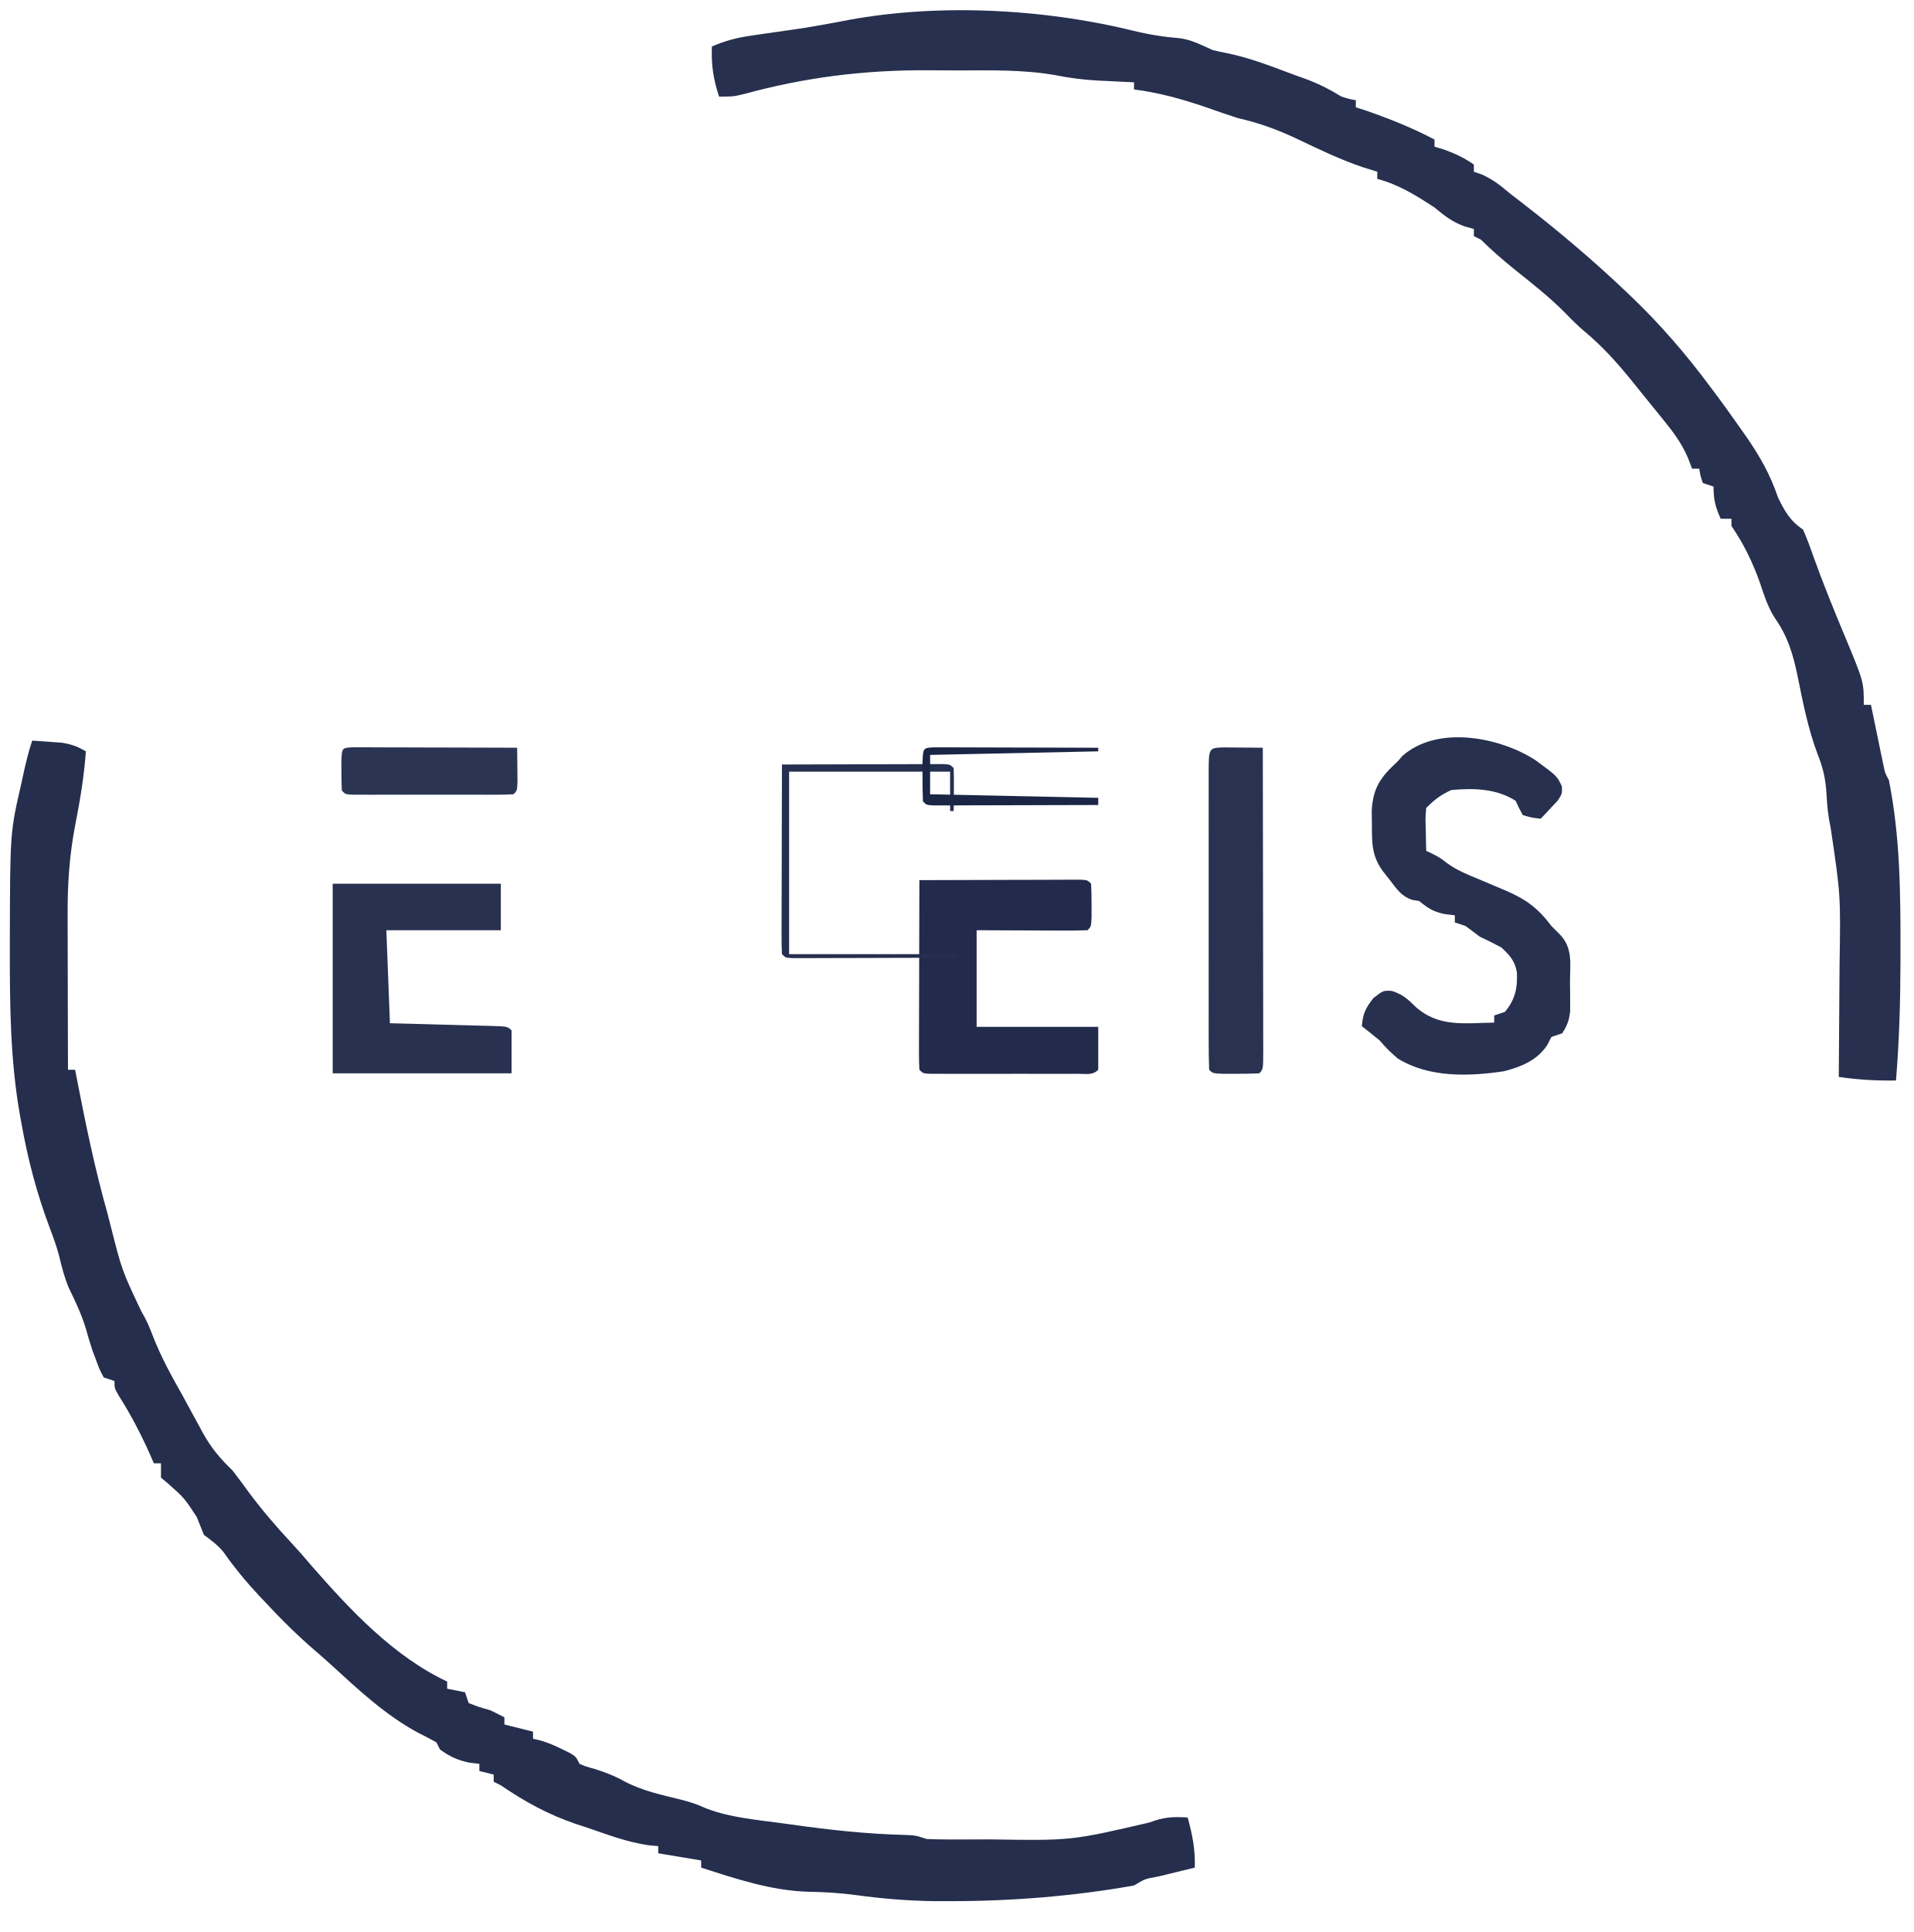
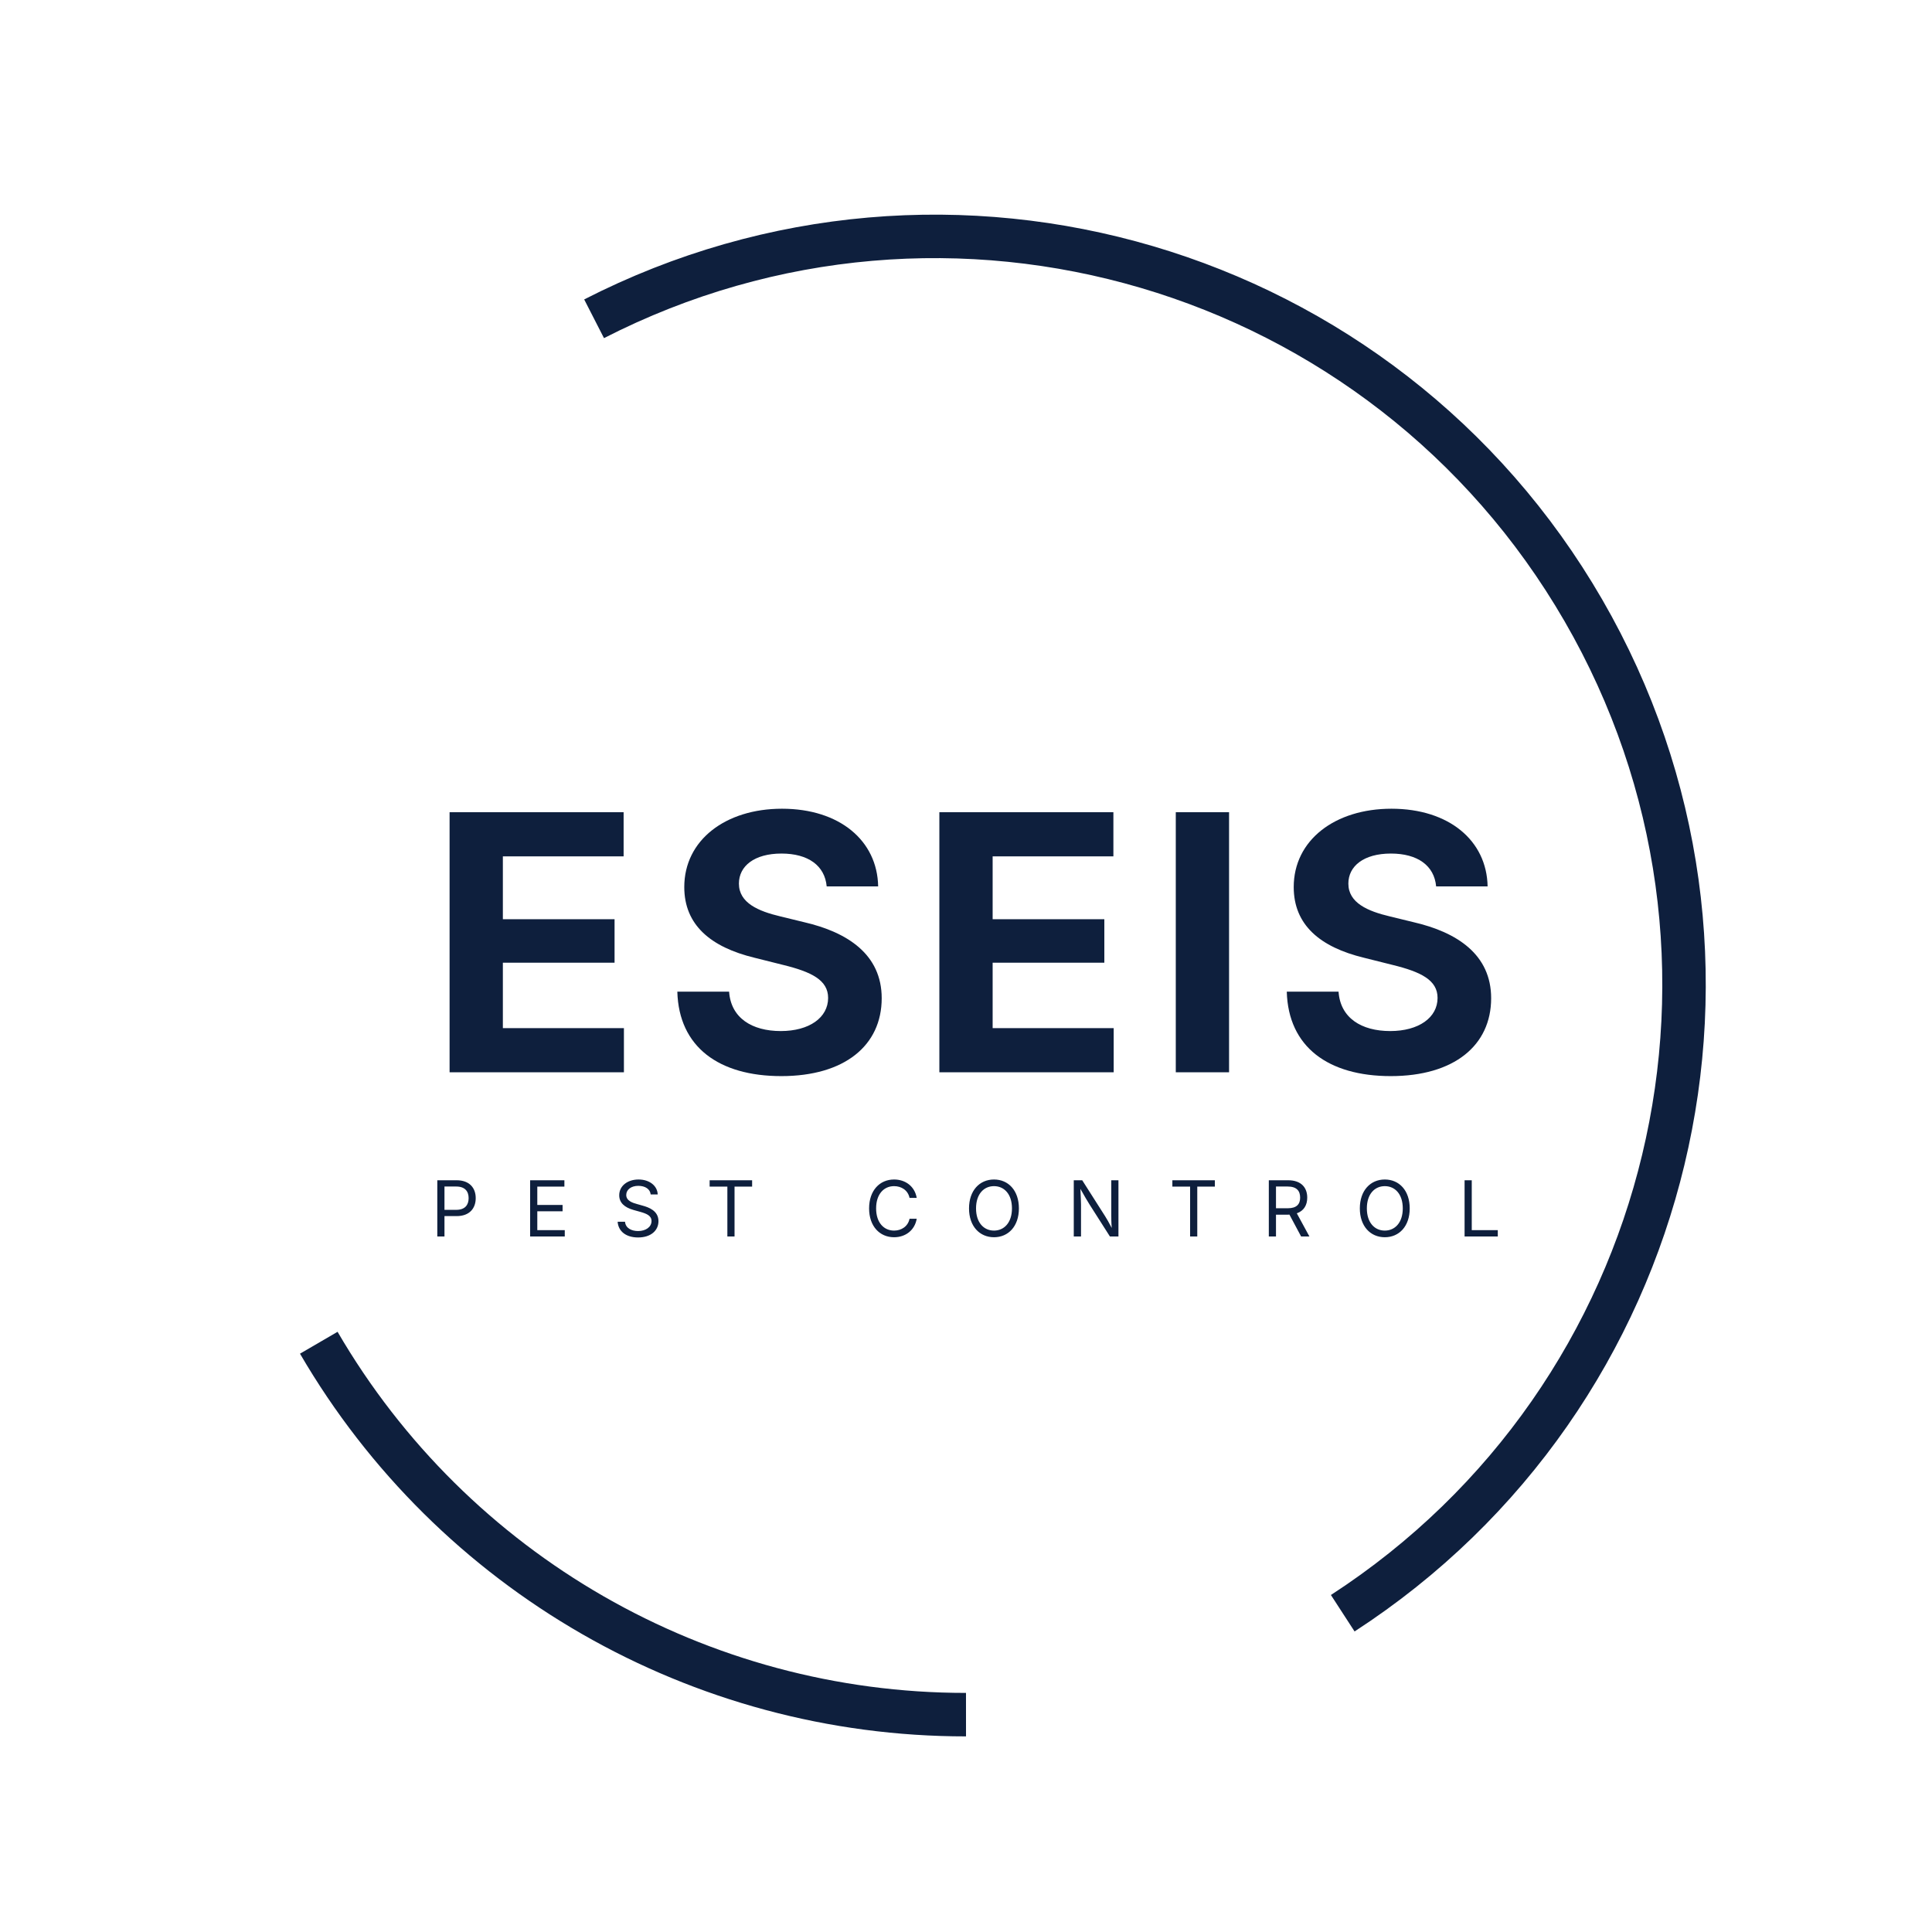
- <svg xmlns="http://www.w3.org/2000/svg" version="1.1" width="535" height="540" viewBox="0 0 535 540">
-   <path d="M0 0 C1.751 0.115 3.501 0.242 5.25 0.375 C6.225 0.445 7.199 0.514 8.203 0.586 C10.896 0.985 12.67 1.635 15 3 C14.523 9.839 13.424 16.485 12.104 23.201 C10.389 31.953 9.864 40.015 9.902 48.934 C9.904 50.783 9.904 50.783 9.907 52.67 C9.912 56.593 9.925 60.515 9.938 64.438 C9.943 67.104 9.947 69.77 9.951 72.436 C9.962 78.957 9.979 85.479 10 92 C10.66 92 11.32 92 12 92 C12.131 92.679 12.261 93.358 12.396 94.057 C14.867 106.84 17.462 119.466 21 132 C21.336 133.295 21.668 134.59 21.996 135.887 C25.104 148.134 25.104 148.134 30.5 159.5 C31.917 161.861 32.835 164.058 33.812 166.625 C36.063 172.379 38.966 177.627 42 183 C42.739 184.358 43.475 185.718 44.211 187.078 C44.994 188.511 45.778 189.943 46.562 191.375 C46.926 192.053 47.29 192.731 47.665 193.43 C49.985 197.623 52.509 200.663 56 204 C57.429 205.85 58.824 207.727 60.188 209.625 C64.069 214.882 68.228 219.711 72.684 224.5 C74.578 226.544 76.392 228.62 78.188 230.75 C88.934 243.039 101.043 255.977 116 263 C116 263.66 116 264.32 116 265 C117.65 265.33 119.3 265.66 121 266 C121.495 267.485 121.495 267.485 122 269 C124.85 270.117 124.85 270.117 128 271 C129.347 271.638 130.687 272.293 132 273 C132 273.66 132 274.32 132 275 C134.64 275.66 137.28 276.32 140 277 C140 277.66 140 278.32 140 279 C140.574 279.125 141.147 279.25 141.738 279.379 C144.058 280.016 146.035 280.868 148.188 281.938 C148.882 282.277 149.577 282.616 150.293 282.965 C152 284 152 284 153 286 C154.845 286.768 154.845 286.768 157.062 287.375 C160.124 288.328 162.831 289.371 165.625 290.938 C170.539 293.523 175.861 294.661 181.219 295.973 C185 297 185 297 188.418 298.457 C195.197 301.069 202.653 301.647 209.812 302.625 C210.592 302.735 211.371 302.844 212.173 302.957 C222.7 304.436 233.144 305.605 243.781 305.859 C247 306 247 306 250 307 C252.023 307.095 254.049 307.131 256.074 307.133 C257.292 307.135 258.509 307.137 259.764 307.139 C261.059 307.134 262.353 307.13 263.688 307.125 C265.004 307.122 266.321 307.118 267.678 307.115 C290.45 307.478 290.45 307.478 312.375 302.375 C316.374 300.858 318.803 300.738 323 301 C324.349 305.891 325.117 309.894 325 315 C323.857 315.277 322.713 315.554 321.535 315.84 C320.044 316.206 318.553 316.571 317.062 316.938 C316.308 317.12 315.553 317.302 314.775 317.49 C311.087 318.138 311.087 318.138 308 320 C290.997 323.015 273.628 324.403 256.375 324.375 C254.416 324.377 254.416 324.377 252.418 324.379 C245.016 324.296 237.82 323.709 230.498 322.713 C225.895 322.088 221.452 321.81 216.812 321.75 C206.468 321.404 196.784 318.157 187 315 C187 314.34 187 313.68 187 313 C183.04 312.34 179.08 311.68 175 311 C175 310.34 175 309.68 175 309 C174.108 308.92 173.216 308.84 172.297 308.758 C166.406 307.908 160.857 305.804 155.25 303.875 C153.576 303.326 153.576 303.326 151.867 302.766 C144.137 300.117 137.733 296.595 131 292 C130.34 291.67 129.68 291.34 129 291 C129 290.34 129 289.68 129 289 C127.68 288.67 126.36 288.34 125 288 C125 287.34 125 286.68 125 286 C124.113 285.897 123.226 285.794 122.312 285.688 C118.911 284.982 116.81 284.007 114 282 C113.67 281.34 113.34 280.68 113 280 C111.4 279.1 109.769 278.255 108.125 277.438 C98.848 272.493 91.299 265.391 83.582 258.336 C82.132 257.024 80.673 255.72 79.188 254.448 C74.281 250.24 69.775 245.795 65.375 241.062 C64.746 240.398 64.117 239.733 63.469 239.049 C59.814 235.14 56.511 231.147 53.444 226.76 C51.833 224.797 50.025 223.515 48 222 C47.333 220.333 46.667 218.667 46 217 C42.512 211.678 42.512 211.678 37.805 207.508 C37.209 207.01 36.614 206.513 36 206 C36 204.68 36 203.36 36 202 C35.34 202 34.68 202 34 202 C33.563 200.983 33.563 200.983 33.117 199.945 C30.502 194.008 27.616 188.474 24.137 182.996 C23 181 23 181 23 179 C22.01 178.67 21.02 178.34 20 178 C18.902 175.961 18.902 175.961 17.938 173.375 C17.595 172.464 17.252 171.552 16.898 170.613 C16.213 168.62 15.617 166.596 15.062 164.562 C13.839 160.459 12.096 156.783 10.219 152.941 C9.01 150.025 8.258 147.141 7.536 144.073 C6.835 141.363 5.879 138.788 4.894 136.17 C1.298 126.607 -1.22 117.054 -3 107 C-3.151 106.178 -3.302 105.356 -3.458 104.51 C-6.142 89.159 -6.265 73.849 -6.25 58.312 C-6.249 57.315 -6.249 56.317 -6.248 55.289 C-6.181 25.677 -6.181 25.677 -3 11.812 C-2.822 10.995 -2.644 10.177 -2.461 9.334 C-1.761 6.153 -1.031 3.093 0 0 Z " fill="#252E4D" transform="translate(9,207)" />
-   <path d="M0 0 C4.403 1.077 8.683 1.749 13.204 2.118 C16.447 2.586 19.243 4.08 22.22 5.409 C23.567 5.732 24.922 6.021 26.282 6.284 C32.82 7.616 38.981 10.092 45.22 12.409 C46.045 12.702 46.87 12.994 47.72 13.296 C51.513 14.654 54.791 16.314 58.22 18.409 C60.411 19.105 60.411 19.105 62.22 19.409 C62.22 20.069 62.22 20.729 62.22 21.409 C63.004 21.657 63.787 21.904 64.595 22.159 C71.333 24.483 77.909 27.088 84.22 30.409 C84.22 31.069 84.22 31.729 84.22 32.409 C85.107 32.677 85.994 32.945 86.907 33.222 C90.011 34.334 92.531 35.511 95.22 37.409 C95.22 38.069 95.22 38.729 95.22 39.409 C95.942 39.657 96.664 39.904 97.407 40.159 C100.543 41.553 102.59 43.197 105.22 45.409 C106.592 46.476 107.967 47.538 109.345 48.597 C119.02 56.129 128.329 63.967 137.22 72.409 C137.754 72.915 138.288 73.42 138.839 73.941 C147.135 81.847 154.386 90.217 161.22 99.409 C162.299 100.848 162.299 100.848 163.4 102.315 C165.375 104.99 167.308 107.689 169.22 110.409 C169.934 111.421 170.648 112.433 171.384 113.476 C175.212 119.037 178.059 124.034 180.22 130.409 C182.066 134.229 183.605 136.999 187.22 139.409 C188.213 141.659 189.052 143.839 189.845 146.159 C192.694 154.143 195.87 161.965 199.148 169.781 C204.22 181.997 204.22 181.997 204.22 188.409 C204.88 188.409 205.54 188.409 206.22 188.409 C206.336 188.974 206.452 189.539 206.571 190.122 C207.097 192.676 207.627 195.23 208.157 197.784 C208.34 198.674 208.522 199.563 208.71 200.479 C208.887 201.33 209.065 202.181 209.247 203.058 C209.491 204.236 209.491 204.236 209.739 205.438 C210.157 207.469 210.157 207.469 211.22 209.409 C214.413 225.267 214.504 241.495 214.47 257.597 C214.469 258.515 214.468 259.434 214.467 260.38 C214.44 271.429 214.127 282.396 213.22 293.409 C207.752 293.493 202.649 293.213 197.22 292.409 C197.227 291.731 197.233 291.052 197.24 290.353 C197.307 283.214 197.352 276.075 197.385 268.935 C197.398 266.28 197.42 263.625 197.446 260.969 C197.751 241.585 197.751 241.585 194.912 222.489 C194.2 219.319 193.949 216.337 193.782 213.097 C193.522 209.147 192.851 206.044 191.368 202.378 C188.595 195.045 187.141 187.487 185.597 179.817 C184.315 173.871 182.899 169.238 179.413 164.24 C177.425 161.189 176.38 157.84 175.22 154.409 C173.14 148.531 170.743 143.59 167.22 138.409 C167.22 137.749 167.22 137.089 167.22 136.409 C166.23 136.409 165.24 136.409 164.22 136.409 C162.722 133.038 162.22 131.205 162.22 127.409 C161.23 127.079 160.24 126.749 159.22 126.409 C158.532 124.347 158.532 124.347 158.22 122.409 C157.56 122.409 156.9 122.409 156.22 122.409 C155.829 121.392 155.439 120.375 155.036 119.327 C153.299 115.284 150.933 112.109 148.157 108.722 C147.674 108.122 147.191 107.521 146.693 106.903 C145.696 105.668 144.695 104.437 143.69 103.208 C142.301 101.508 140.927 99.796 139.556 98.081 C135.399 92.93 131.181 88.2 126.072 83.976 C124.23 82.418 122.578 80.772 120.907 79.034 C116.366 74.41 111.268 70.46 106.22 66.409 C103.09 63.855 100.078 61.267 97.22 58.409 C96.56 58.079 95.9 57.749 95.22 57.409 C95.22 56.749 95.22 56.089 95.22 55.409 C94.333 55.162 93.446 54.914 92.532 54.659 C89.013 53.331 87.12 51.782 84.22 49.409 C79.116 46.064 74.173 42.976 68.22 41.409 C68.22 40.749 68.22 40.089 68.22 39.409 C66.963 39.019 65.706 38.628 64.411 38.226 C57.799 36.022 51.592 32.976 45.304 29.993 C39.941 27.496 34.98 25.718 29.22 24.409 C26.262 23.469 23.338 22.433 20.407 21.409 C13.745 19.126 7.23 17.305 0.22 16.409 C0.22 15.749 0.22 15.089 0.22 14.409 C-0.868 14.36 -1.956 14.311 -3.077 14.261 C-4.561 14.186 -6.046 14.11 -7.53 14.034 C-8.24 14.003 -8.951 13.972 -9.682 13.94 C-13.863 13.718 -17.817 13.22 -21.921 12.39 C-30.765 10.852 -39.718 11.074 -48.667 11.094 C-51.746 11.097 -54.823 11.073 -57.901 11.048 C-75.334 10.992 -91.782 13.041 -108.593 17.64 C-111.78 18.409 -111.78 18.409 -115.78 18.409 C-117.371 13.536 -117.992 9.601 -117.78 4.409 C-114.27 2.879 -111.057 1.999 -107.272 1.444 C-106.214 1.285 -105.156 1.127 -104.066 0.963 C-102.94 0.801 -101.815 0.639 -100.655 0.472 C-91.367 -0.833 -91.367 -0.833 -82.143 -2.517 C-56.06 -7.806 -25.762 -6.316 0 0 Z " fill="#27304F" transform="translate(316.78,8.59082)" />
-   <path d="M0 0 C5.977 4.384 5.977 4.384 7.344 7.301 C7.414 9.316 7.414 9.316 6.199 11.238 C5.631 11.842 5.062 12.445 4.477 13.066 C3.911 13.68 3.345 14.294 2.762 14.926 C2.317 15.385 1.872 15.844 1.414 16.316 C-0.961 16.066 -0.961 16.066 -3.586 15.316 C-4.648 13.379 -4.648 13.379 -5.586 11.316 C-11.025 7.872 -17.333 7.729 -23.586 8.316 C-26.609 9.702 -28.255 10.985 -30.586 13.316 C-30.829 16.215 -30.829 16.215 -30.711 19.441 C-30.684 21.085 -30.684 21.085 -30.656 22.762 C-30.633 23.605 -30.61 24.448 -30.586 25.316 C-30.008 25.585 -29.431 25.853 -28.836 26.129 C-26.586 27.316 -26.586 27.316 -24.758 28.758 C-21.95 30.773 -19.03 31.939 -15.836 33.254 C-14.581 33.783 -13.328 34.312 -12.074 34.844 C-10.923 35.33 -9.772 35.816 -8.586 36.316 C-2.759 38.783 0.641 41.285 4.414 46.316 C5.157 47.059 5.899 47.801 6.664 48.566 C10.538 52.44 9.598 57.025 9.602 62.191 C9.62 63.558 9.62 63.558 9.639 64.953 C9.641 65.834 9.643 66.714 9.645 67.621 C9.649 68.425 9.653 69.23 9.657 70.058 C9.383 72.605 8.829 74.183 7.414 76.316 C6.424 76.646 5.434 76.976 4.414 77.316 C4.022 78.08 3.63 78.843 3.227 79.629 C0.352 83.892 -3.936 85.62 -8.832 86.906 C-18.731 88.381 -29.84 88.754 -38.586 83.316 C-41.398 80.816 -41.398 80.816 -43.586 78.316 C-45.235 76.961 -46.896 75.62 -48.586 74.316 C-48.284 70.789 -47.556 69.278 -45.336 66.441 C-42.586 64.316 -42.586 64.316 -40.16 64.465 C-37.21 65.441 -35.834 66.635 -33.648 68.816 C-27.165 74.698 -19.95 73.438 -11.586 73.316 C-11.586 72.656 -11.586 71.996 -11.586 71.316 C-10.596 70.986 -9.606 70.656 -8.586 70.316 C-5.684 66.769 -5.045 63.698 -5.238 59.242 C-5.815 56.046 -7.232 54.484 -9.586 52.316 C-11.552 51.251 -13.553 50.248 -15.586 49.316 C-16.924 48.323 -18.258 47.324 -19.586 46.316 C-21.071 45.821 -21.071 45.821 -22.586 45.316 C-22.586 44.656 -22.586 43.996 -22.586 43.316 C-23.947 43.162 -23.947 43.162 -25.336 43.004 C-28.683 42.296 -29.98 41.401 -32.586 39.316 C-33.504 39.173 -33.504 39.173 -34.441 39.027 C-37.577 37.988 -38.776 36.027 -40.773 33.441 C-41.468 32.557 -42.163 31.673 -42.879 30.762 C-45.842 26.517 -45.749 23.008 -45.773 17.941 C-45.788 16.634 -45.802 15.327 -45.816 13.98 C-45.409 7.508 -43.276 4.663 -38.586 0.316 C-38.14 -0.193 -37.694 -0.702 -37.234 -1.227 C-27.361 -9.954 -9.899 -6.445 0 0 Z " fill="#27304F" transform="translate(429.2656,212.5078)" />
-   <path d="M0 0 C6.675 -0.025 13.35 -0.043 20.026 -0.055 C22.298 -0.06 24.571 -0.067 26.844 -0.075 C30.103 -0.088 33.362 -0.093 36.621 -0.098 C37.644 -0.103 38.667 -0.108 39.721 -0.113 C40.662 -0.113 41.603 -0.113 42.572 -0.114 C43.405 -0.116 44.237 -0.118 45.095 -0.12 C47 0 47 0 48 1 C48.099 2.998 48.13 5 48.125 7 C48.129 8.64 48.129 8.64 48.133 10.312 C48 13 48 13 47 14 C44.708 14.088 42.414 14.107 40.121 14.098 C39.091 14.096 39.091 14.096 38.04 14.093 C35.839 14.088 33.638 14.075 31.438 14.062 C29.949 14.057 28.46 14.053 26.971 14.049 C23.314 14.039 19.657 14.019 16 14 C16 22.91 16 31.82 16 41 C27.22 41 38.44 41 50 41 C50 44.96 50 48.92 50 53 C48.399 54.601 46.712 54.127 44.496 54.129 C43.06 54.134 43.06 54.134 41.594 54.139 C40.552 54.137 39.511 54.135 38.438 54.133 C37.376 54.134 36.314 54.135 35.22 54.136 C32.971 54.136 30.721 54.135 28.472 54.13 C25.015 54.125 21.558 54.13 18.102 54.137 C15.922 54.136 13.742 54.135 11.562 54.133 C10.521 54.135 9.479 54.137 8.406 54.139 C7.448 54.136 6.491 54.133 5.504 54.129 C4.656 54.129 3.809 54.128 2.936 54.127 C1 54 1 54 0 53 C-0.093 51.343 -0.117 49.681 -0.114 48.021 C-0.113 46.96 -0.113 45.899 -0.113 44.806 C-0.108 43.652 -0.103 42.498 -0.098 41.309 C-0.096 40.134 -0.095 38.959 -0.093 37.748 C-0.088 33.978 -0.075 30.208 -0.062 26.438 C-0.057 23.889 -0.053 21.34 -0.049 18.791 C-0.038 12.527 -0.021 6.264 0 0 Z " fill="#222B4B" transform="translate(257,246)" />
-   <path d="M0 0 C15.51 0 31.02 0 47 0 C47 4.29 47 8.58 47 13 C36.44 13 25.88 13 15 13 C15.33 21.58 15.66 30.16 16 39 C18.371 39.061 20.741 39.121 23.184 39.184 C25.47 39.245 27.757 39.309 30.044 39.372 C31.638 39.416 33.232 39.457 34.825 39.497 C37.112 39.555 39.398 39.619 41.684 39.684 C42.4 39.7 43.117 39.717 43.855 39.734 C48.886 39.886 48.886 39.886 50 41 C50 44.96 50 48.92 50 53 C33.5 53 17 53 0 53 C0 35.51 0 18.02 0 0 Z " fill="#283150" transform="translate(93,247)" />
-   <path d="M0 0 C1.932 0.017 1.932 0.017 3.902 0.035 C5.193 0.044 6.483 0.053 7.812 0.062 C8.812 0.074 9.811 0.086 10.84 0.098 C10.863 11.815 10.881 23.532 10.892 35.249 C10.897 40.69 10.904 46.13 10.915 51.57 C10.926 56.816 10.932 62.061 10.935 67.306 C10.937 69.312 10.94 71.318 10.946 73.324 C10.953 76.124 10.954 78.923 10.953 81.722 C10.957 82.56 10.961 83.398 10.964 84.262 C10.954 89.984 10.954 89.984 9.84 91.098 C7.675 91.197 5.507 91.227 3.34 91.223 C2.154 91.225 0.968 91.228 -0.254 91.23 C-3.16 91.098 -3.16 91.098 -4.16 90.098 C-4.261 87.334 -4.296 84.595 -4.29 81.83 C-4.291 80.963 -4.293 80.097 -4.295 79.204 C-4.299 76.325 -4.296 73.446 -4.293 70.566 C-4.294 68.575 -4.295 66.583 -4.296 64.592 C-4.297 60.412 -4.295 56.232 -4.291 52.052 C-4.285 46.682 -4.288 41.311 -4.294 35.94 C-4.298 31.826 -4.297 27.712 -4.294 23.598 C-4.293 21.617 -4.294 19.636 -4.296 17.655 C-4.299 14.892 -4.295 12.129 -4.29 9.365 C-4.292 8.538 -4.294 7.711 -4.296 6.859 C-4.27 0.132 -4.27 0.132 0 0 Z " fill="#293251" transform="translate(342.1602,208.9023)" />
-   <path d="M0 0 C6.675 -0.025 13.35 -0.043 20.026 -0.055 C22.298 -0.06 24.571 -0.067 26.844 -0.075 C30.103 -0.088 33.362 -0.093 36.621 -0.098 C37.644 -0.103 38.667 -0.108 39.721 -0.113 C40.662 -0.113 41.603 -0.113 42.572 -0.114 C43.405 -0.116 44.237 -0.118 45.095 -0.12 C47 0 47 0 48 1 C48.072 3.02 48.084 5.042 48.062 7.062 C48.053 8.167 48.044 9.272 48.035 10.41 C48.024 11.265 48.012 12.119 48 13 C47.67 13 47.34 13 47 13 C47 9.37 47 5.74 47 2 C32.15 2 17.3 2 2 2 C2 18.83 2 35.66 2 53 C17.51 53 33.02 53 49 53 C49 53.33 49 53.66 49 54 C42.182 54.025 35.365 54.043 28.547 54.055 C26.226 54.06 23.905 54.067 21.583 54.075 C18.255 54.088 14.926 54.093 11.598 54.098 C10.03 54.105 10.03 54.105 8.432 54.113 C7.471 54.113 6.51 54.113 5.52 54.114 C4.669 54.116 3.819 54.118 2.943 54.12 C1 54 1 54 0 53 C-0.093 51.343 -0.117 49.681 -0.114 48.021 C-0.113 46.96 -0.113 45.899 -0.113 44.806 C-0.108 43.652 -0.103 42.498 -0.098 41.309 C-0.096 40.134 -0.095 38.959 -0.093 37.748 C-0.088 33.978 -0.075 30.208 -0.062 26.438 C-0.057 23.889 -0.053 21.34 -0.049 18.791 C-0.038 12.527 -0.021 6.264 0 0 Z " fill="#262F4F" transform="translate(218.5859,213.6836)" />
-   <path d="M0 0 C0.85 0.002 1.701 0.004 2.577 0.007 C4.019 0.007 4.019 0.007 5.489 0.007 C7.056 0.015 7.056 0.015 8.655 0.023 C9.719 0.024 10.783 0.025 11.879 0.027 C15.293 0.033 18.706 0.045 22.12 0.058 C24.428 0.063 26.736 0.067 29.044 0.071 C34.715 0.082 40.386 0.099 46.057 0.12 C46.084 2.099 46.104 4.079 46.12 6.058 C46.132 7.16 46.143 8.262 46.155 9.398 C46.057 12.12 46.057 12.12 45.057 13.12 C43.589 13.218 42.117 13.248 40.645 13.25 C39.708 13.253 38.77 13.256 37.804 13.259 C36.784 13.257 35.764 13.255 34.714 13.253 C33.155 13.255 33.155 13.255 31.564 13.256 C29.361 13.257 27.159 13.255 24.956 13.251 C21.572 13.245 18.188 13.251 14.804 13.257 C12.669 13.256 10.535 13.255 8.401 13.253 C7.381 13.255 6.362 13.257 5.311 13.259 C3.905 13.254 3.905 13.254 2.47 13.25 C1.64 13.249 0.81 13.248 -0.045 13.247 C-1.943 13.12 -1.943 13.12 -2.943 12.12 C-3.041 10.289 -3.072 8.454 -3.068 6.62 C-3.07 5.62 -3.073 4.62 -3.075 3.589 C-2.892 0.179 -2.892 0.179 0 0 Z " fill="#2B3453" transform="translate(98.50391,208.8706)" />
-   <path d="M0 0 C0.85 0.002 1.701 0.004 2.577 0.007 C4.019 0.007 4.019 0.007 5.489 0.007 C7.056 0.015 7.056 0.015 8.655 0.023 C9.719 0.024 10.783 0.025 11.879 0.027 C15.293 0.033 18.706 0.045 22.12 0.058 C24.428 0.063 26.736 0.067 29.044 0.071 C34.715 0.082 40.386 0.099 46.057 0.12 C46.057 0.45 46.057 0.78 46.057 1.12 C30.547 1.45 15.037 1.78 -0.943 2.12 C-0.943 5.75 -0.943 9.38 -0.943 13.12 C22.322 13.615 22.322 13.615 46.057 14.12 C46.057 14.78 46.057 15.44 46.057 16.12 C39.24 16.146 32.422 16.163 25.605 16.175 C23.283 16.18 20.962 16.187 18.641 16.196 C15.312 16.208 11.984 16.213 8.655 16.218 C7.088 16.226 7.088 16.226 5.489 16.234 C4.528 16.234 3.567 16.234 2.577 16.234 C1.727 16.236 0.876 16.238 0 16.241 C-1.943 16.12 -1.943 16.12 -2.943 15.12 C-3.042 12.789 -3.072 10.454 -3.068 8.12 C-3.07 6.842 -3.073 5.563 -3.075 4.245 C-2.903 0.18 -2.903 0.18 0 0 Z " fill="#1B2545" transform="translate(260.9425,208.8797)" />
+ <svg xmlns="http://www.w3.org/2000/svg" viewBox="0 0 400 400">
+   <path d="M 123 66 A 155 155 0 0 1 278 334" fill="none" stroke="#0E1F3D" stroke-width="9" />
+   <path d="M 200 355 A 155 155 0 0 1 66 278" fill="none" stroke="#0E1F3D" stroke-width="9" />
+   <text x="200" y="222" text-anchor="middle" font-family="Geist, -apple-system, system-ui, sans-serif" font-weight="700" font-size="74" fill="#0E1F3D" letter-spacing="4">ESEIS</text>
+   <text x="200" y="256" text-anchor="middle" font-family="Geist, -apple-system, system-ui, sans-serif" font-weight="400" font-size="16" fill="#0E1F3D" letter-spacing="9">PEST CONTROL</text>
</svg>
